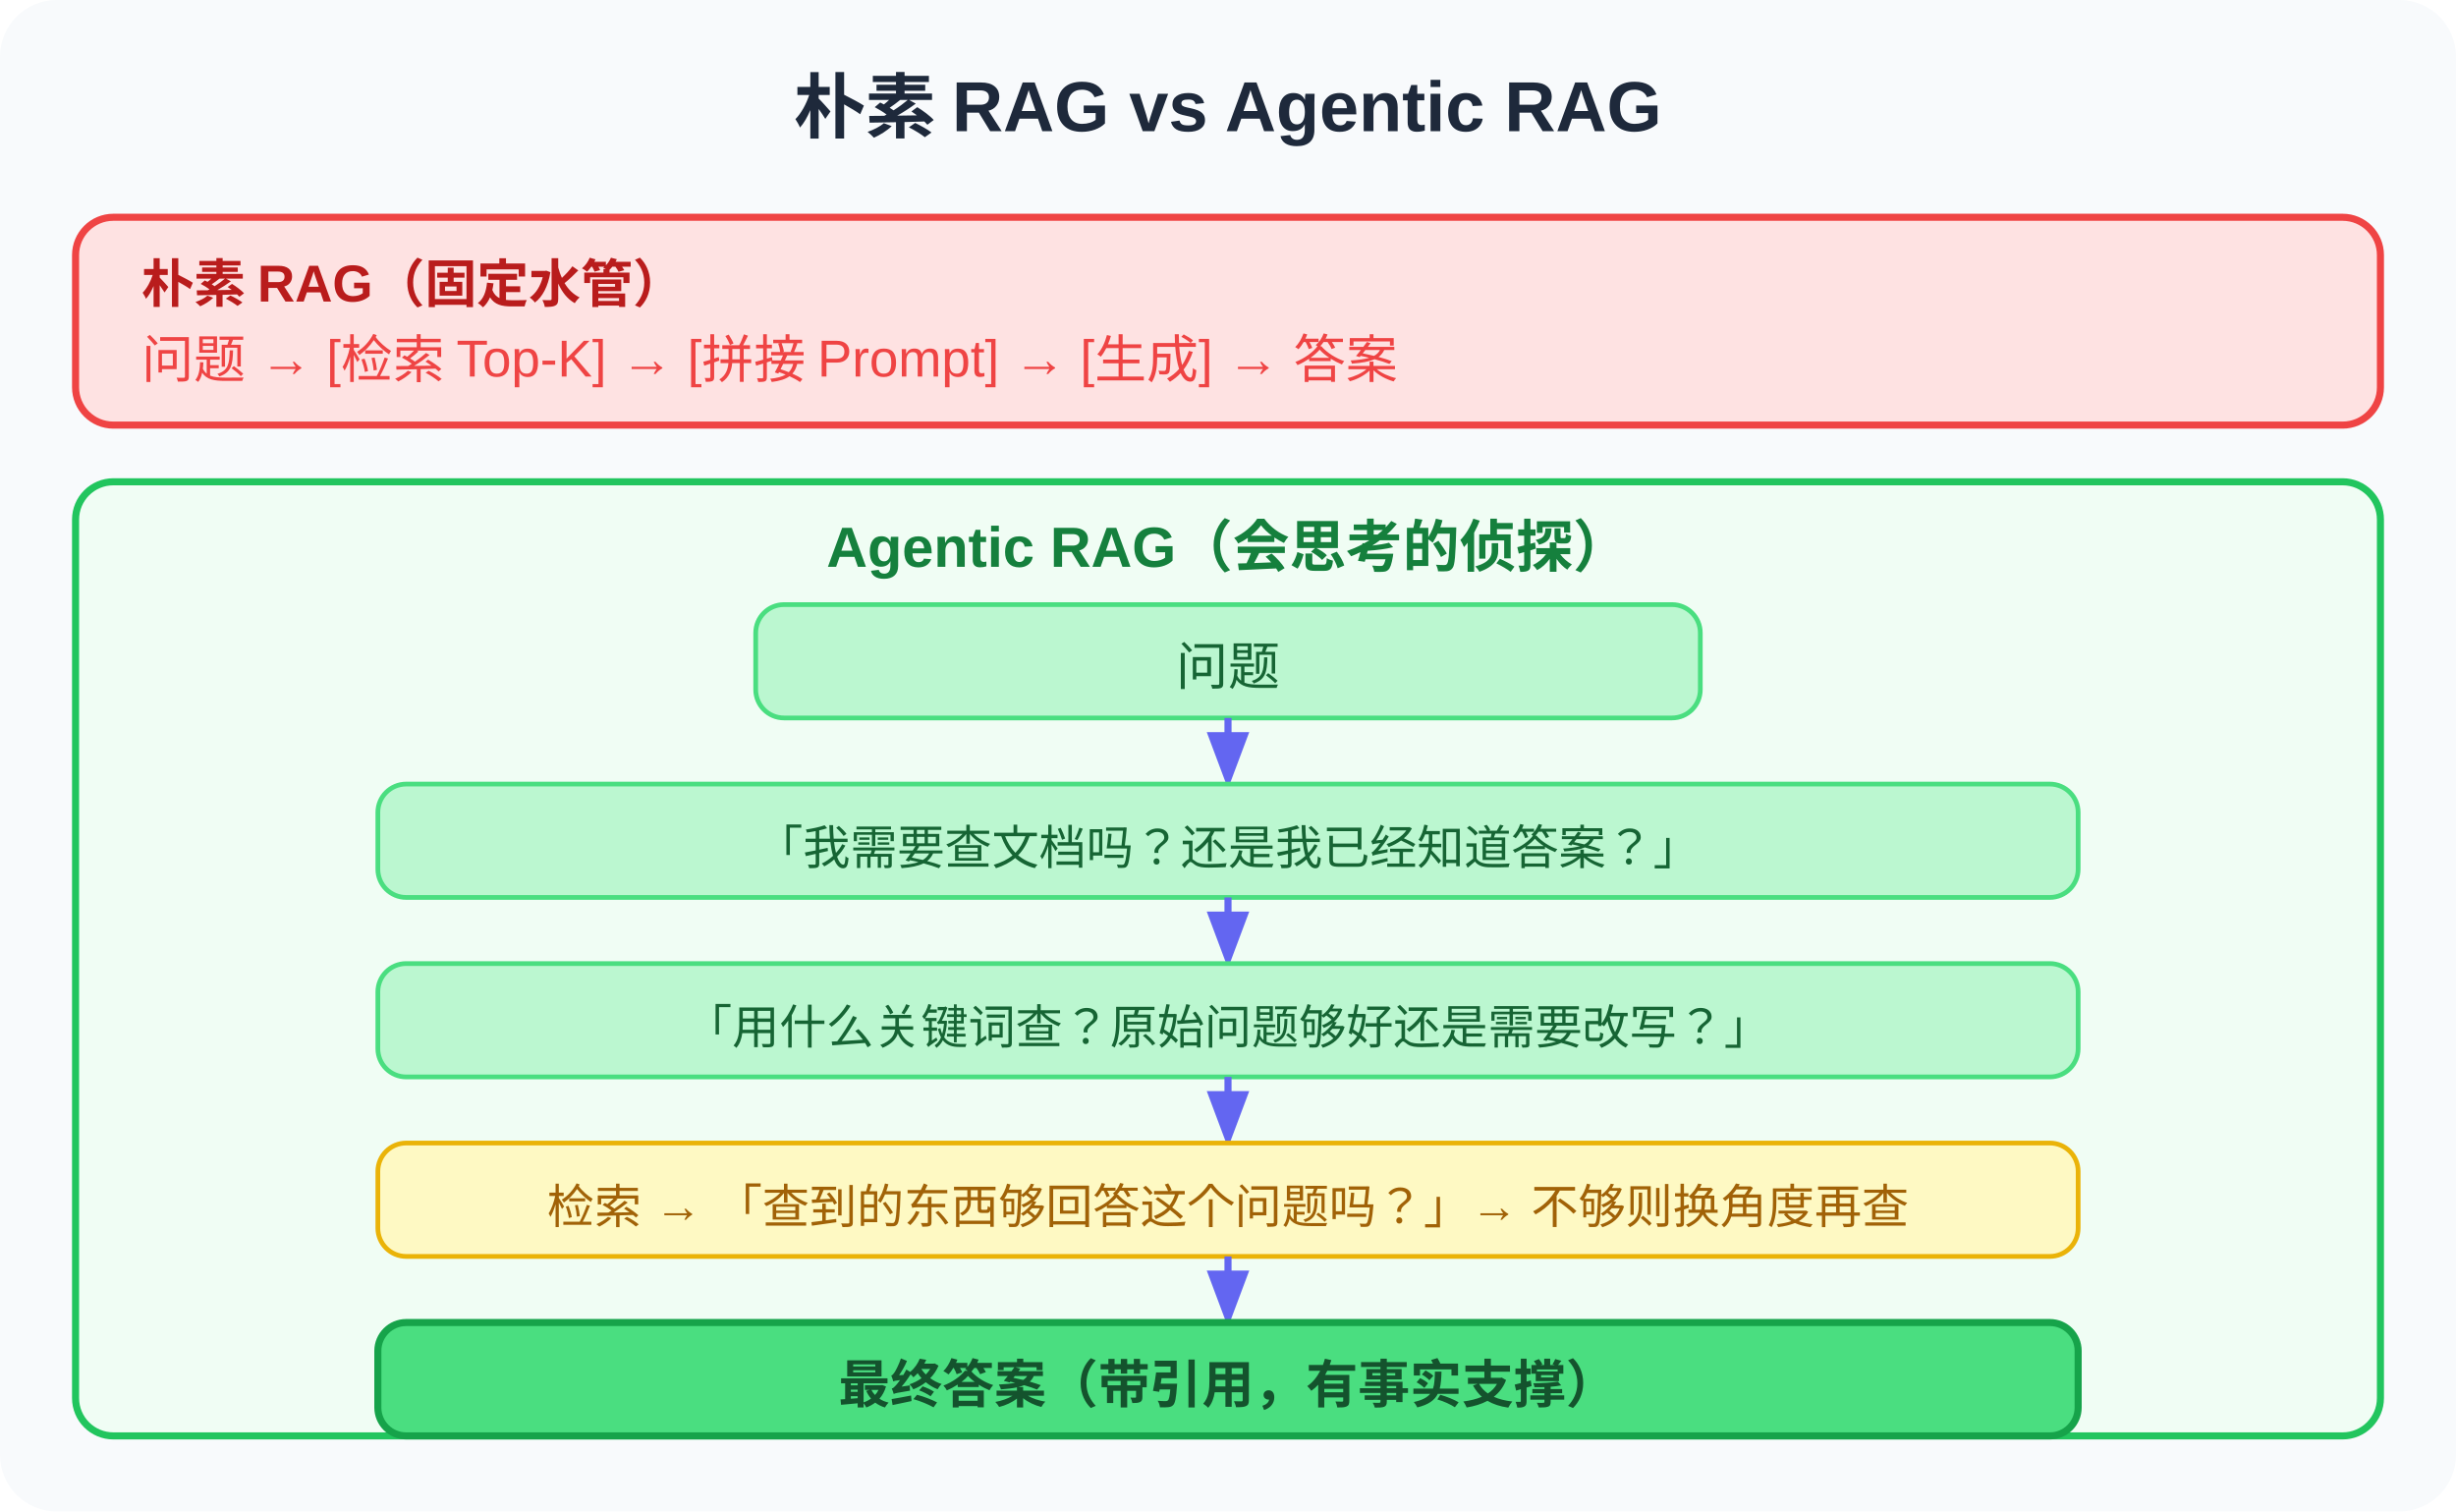
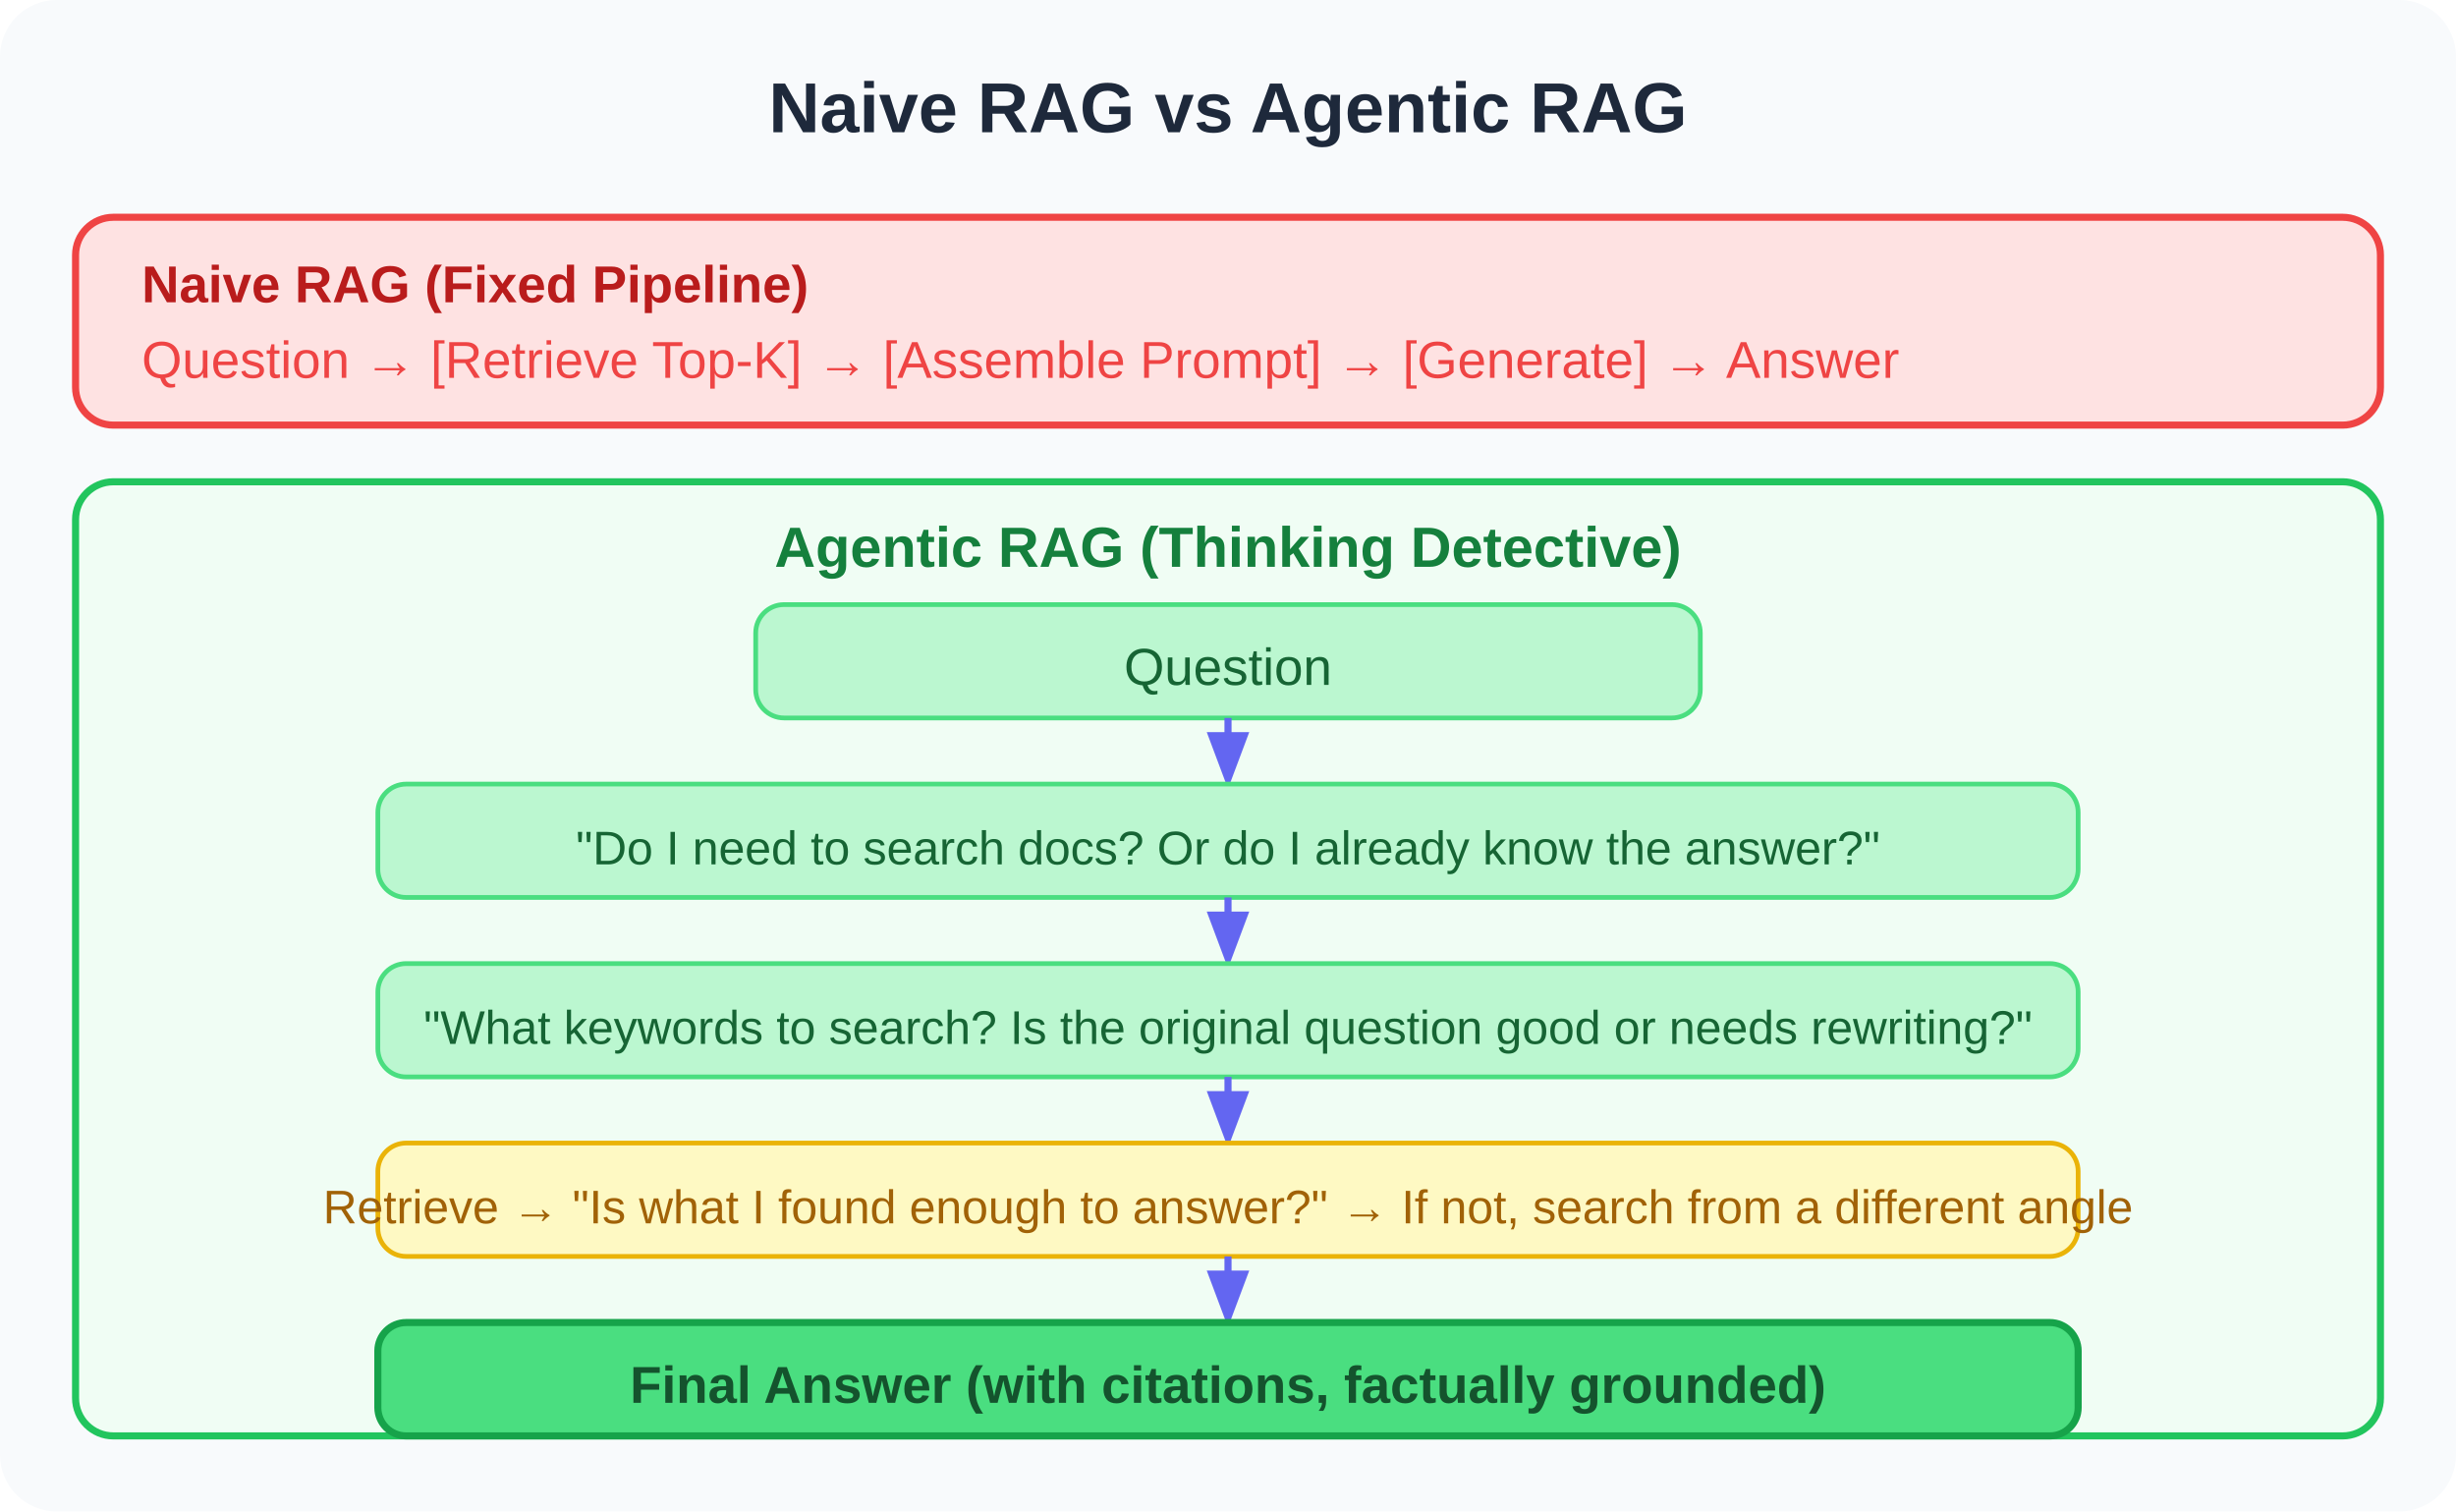
<svg xmlns="http://www.w3.org/2000/svg" viewBox="0 0 520 320" width="520" height="320" font-family="'PingFang SC','Microsoft YaHei',Arial,sans-serif">
  <defs>
    <marker id="arr" markerWidth="8" markerHeight="8" refX="6" refY="3" orient="auto">
      <path d="M0,0 L0,6 L8,3 z" fill="#6366f1" />
    </marker>
  </defs>
  <rect width="520" height="320" rx="12" fill="#f8fafc" />
-   <text x="260" y="28" text-anchor="middle" font-size="15" font-weight="bold" fill="#1e293b">朴素 RAG vs Agentic RAG</text>
+   <text x="260" y="28" text-anchor="middle" font-size="15" font-weight="bold" fill="#1e293b">Naive RAG vs Agentic RAG</text>
  <rect x="16" y="46" width="488" height="44" rx="8" fill="#fee2e2" stroke="#ef4444" stroke-width="1.5" />
-   <text x="30" y="64" font-size="11" font-weight="bold" fill="#b91c1c">朴素 RAG（固定水管）</text>
-   <text x="30" y="80" font-size="11" fill="#ef4444">问题 → [检索 Top-K] → [拼接 Prompt] → [生成] → 答案</text>
+   <text x="30" y="64" font-size="11" font-weight="bold" fill="#b91c1c">Naive RAG (Fixed Pipeline)</text>
+   <text x="30" y="80" font-size="11" fill="#ef4444">Question → [Retrieve Top-K] → [Assemble Prompt] → [Generate] → Answer</text>
  <rect x="16" y="102" width="488" height="202" rx="8" fill="#f0fdf4" stroke="#22c55e" stroke-width="1.5" />
-   <text x="260" y="120" text-anchor="middle" font-size="12" font-weight="bold" fill="#15803d">Agentic RAG（会思考的侦探）</text>
+   <text x="260" y="120" text-anchor="middle" font-size="12" font-weight="bold" fill="#15803d">Agentic RAG (Thinking Detective)</text>
  <rect x="160" y="128" width="200" height="24" rx="6" fill="#bbf7d0" stroke="#4ade80" stroke-width="1" />
-   <text x="260" y="145" text-anchor="middle" font-size="11" fill="#166534">问题</text>
+   <text x="260" y="145" text-anchor="middle" font-size="11" fill="#166534">Question</text>
  <line x1="260" y1="152" x2="260" y2="164" stroke="#6366f1" stroke-width="1.5" marker-end="url(#arr)" />
  <rect x="80" y="166" width="360" height="24" rx="6" fill="#bbf7d0" stroke="#4ade80" stroke-width="1" />
-   <text x="260" y="183" text-anchor="middle" font-size="10" fill="#166534">「我需要查文档吗？还是我已经知道答案？」</text>
+   <text x="260" y="183" text-anchor="middle" font-size="10" fill="#166534">"Do I need to search docs? Or do I already know the answer?"</text>
  <line x1="260" y1="190" x2="260" y2="202" stroke="#6366f1" stroke-width="1.5" marker-end="url(#arr)" />
  <rect x="80" y="204" width="360" height="24" rx="6" fill="#bbf7d0" stroke="#4ade80" stroke-width="1" />
-   <text x="260" y="221" text-anchor="middle" font-size="10" fill="#166534">「用什么关键词查？原始问题够好还是需要改写？」</text>
+   <text x="260" y="221" text-anchor="middle" font-size="10" fill="#166534">"What keywords to search? Is the original question good or needs rewriting?"</text>
  <line x1="260" y1="228" x2="260" y2="240" stroke="#6366f1" stroke-width="1.5" marker-end="url(#arr)" />
  <rect x="80" y="242" width="360" height="24" rx="6" fill="#fef9c3" stroke="#eab308" stroke-width="1" />
-   <text x="260" y="259" text-anchor="middle" font-size="10" fill="#a16207">检索 → 「查到的东西够回答这个问题吗？」→ 不够则换角度再查</text>
+   <text x="260" y="259" text-anchor="middle" font-size="10" fill="#a16207">Retrieve → "Is what I found enough to answer?" → If not, search from a different angle</text>
  <line x1="260" y1="266" x2="260" y2="278" stroke="#6366f1" stroke-width="1.5" marker-end="url(#arr)" />
  <rect x="80" y="280" width="360" height="24" rx="6" fill="#4ade80" stroke="#16a34a" stroke-width="1.5" />
-   <text x="260" y="297" text-anchor="middle" font-size="11" font-weight="bold" fill="#14532d">最终答案（带引用，有事实支撑）</text>
+   <text x="260" y="297" text-anchor="middle" font-size="11" font-weight="bold" fill="#14532d">Final Answer (with citations, factually grounded)</text>
</svg>
